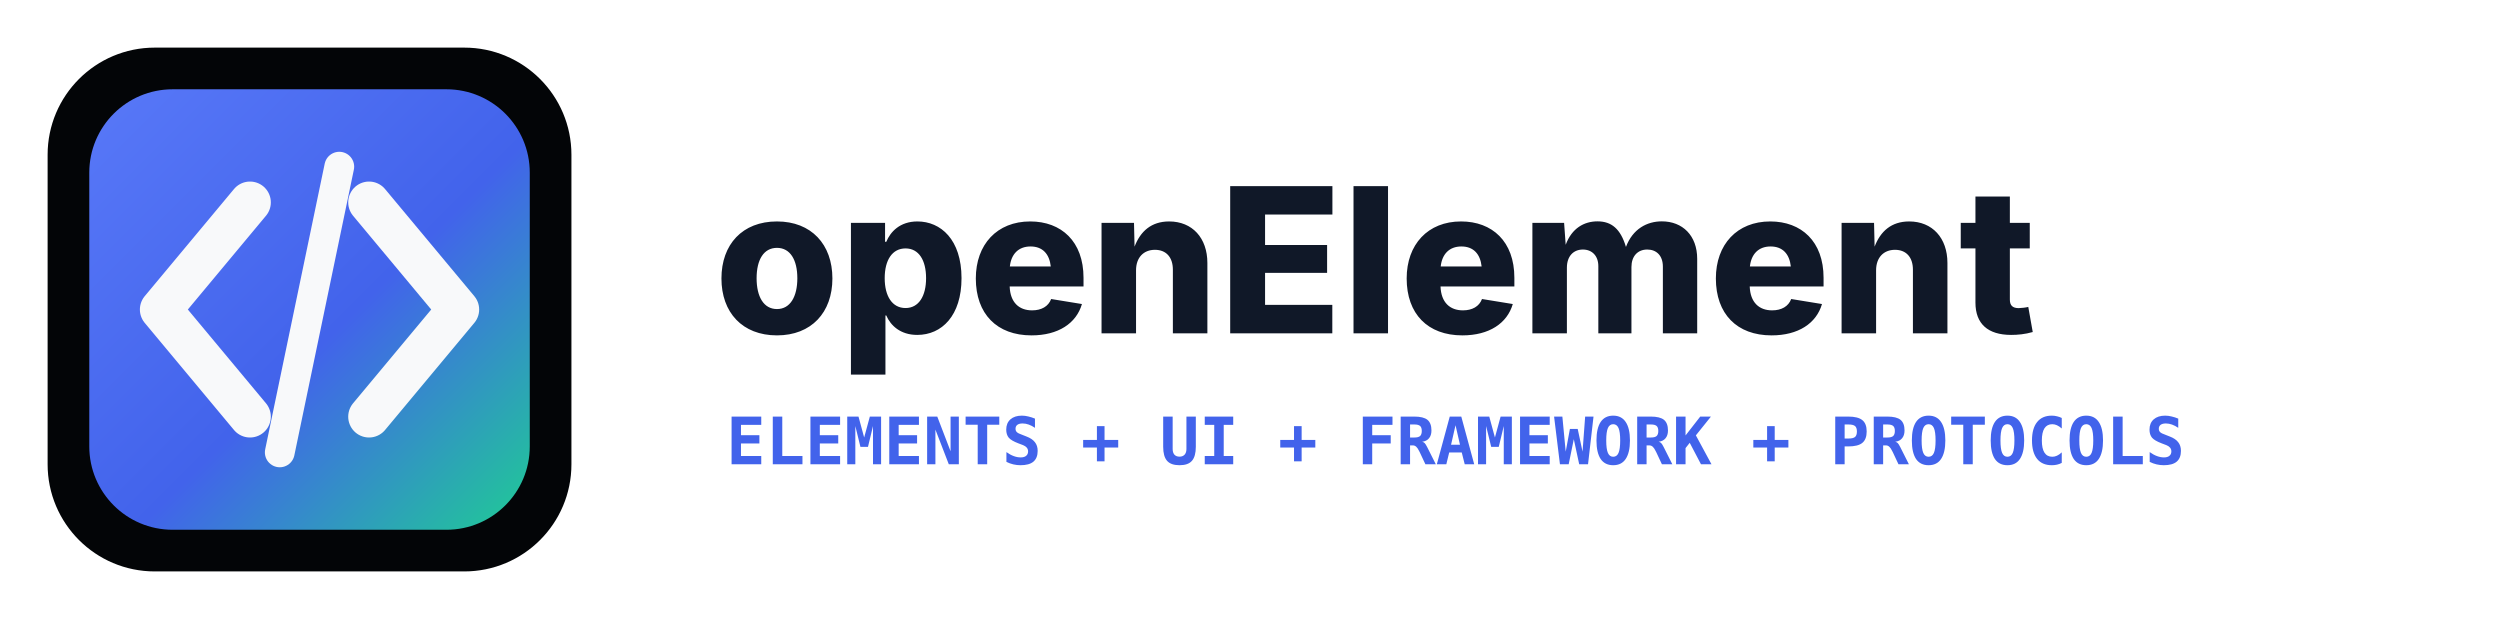
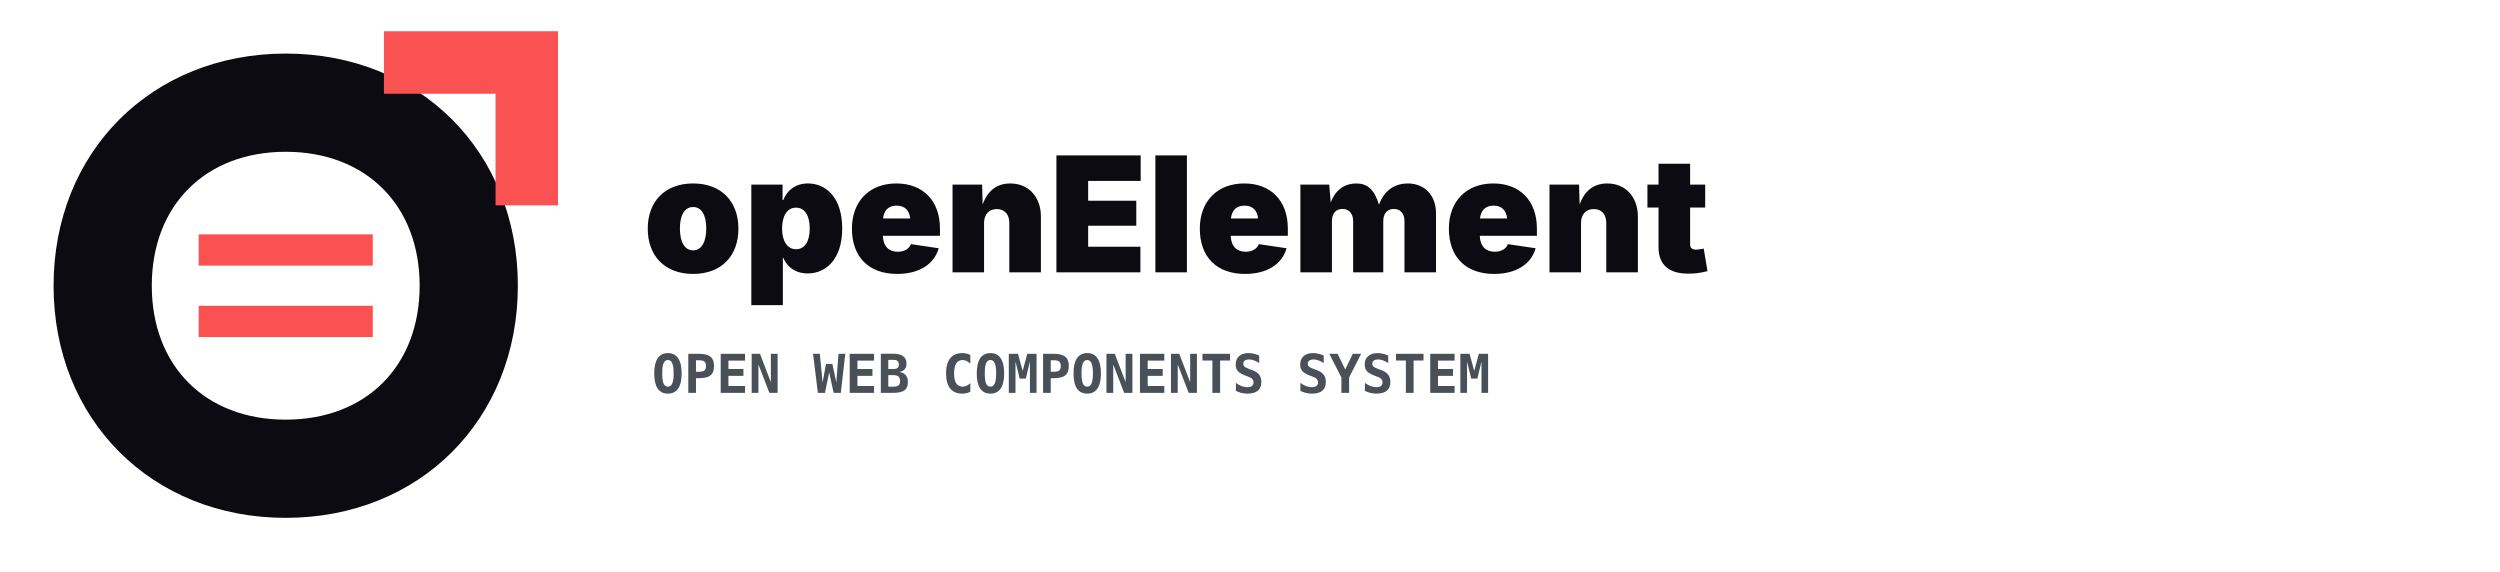
- <svg xmlns="http://www.w3.org/2000/svg" viewBox="0 0 420 104" width="420" height="104">
-   <defs>
-     <linearGradient id="mark" x1="8" y1="8" x2="88" y2="88" gradientUnits="userSpaceOnUse">
-       <stop offset="0" stop-color="#5c7cfa" />
-       <stop offset="0.6" stop-color="#4263eb" />
-       <stop offset="1" stop-color="#20c997" />
-     </linearGradient>
-   </defs>
-   <rect x="8" y="8" width="88" height="88" rx="18" fill="#030507" />
-   <rect x="15" y="15" width="74" height="74" rx="14" fill="url(#mark)" />
-   <path d="M42 34 L27 52 L42 70" fill="none" stroke="#f8f9fa" stroke-width="7" stroke-linecap="round" stroke-linejoin="round" />
-   <path d="M62 34 L77 52 L62 70" fill="none" stroke="#f8f9fa" stroke-width="7" stroke-linecap="round" stroke-linejoin="round" />
-   <path d="M47 76 L57 28" fill="none" stroke="#f8f9fa" stroke-width="5" stroke-linecap="round" />
-   <text x="120" y="56" font-family="Inter, -apple-system, BlinkMacSystemFont, 'Segoe UI', system-ui, sans-serif" font-size="34" font-weight="800" fill="#101828">openElement</text>
-   <text x="122" y="78" font-family="'JetBrains Mono', 'SF Mono', monospace" font-size="11" font-weight="700" fill="#4263eb">ELEMENTS + UI + FRAMEWORK + PROTOCOLS</text>
+ <svg xmlns="http://www.w3.org/2000/svg" viewBox="0 0 560 128" width="560" height="128" role="img">
+   <g color="#0c0b11">
+     <path d="M64 12 C94 12 116 34 116 64 C116 94 94 116 64 116 C34 116 12 94 12 64 C12 34 34 12 64 12 Z M64 34 C46 34 34 46 34 64 C34 82 46 94 64 94 C82 94 94 82 94 64 C94 46 82 34 64 34 Z" fill="currentColor" fill-rule="evenodd" />
+     <path d="M93 14 H118 V39" fill="none" stroke="#fa5252" stroke-width="14" stroke-linecap="square" />
+     <path d="M48 56 H80 M48 72 H80" fill="none" stroke="#fa5252" stroke-width="7" stroke-linecap="square" />
+   </g>
+   <text x="144" y="61" fill="#0c0b11" font-family="Inter, Arial, Helvetica, sans-serif" font-size="36" font-weight="900" letter-spacing="0">openElement</text>
+   <text x="146" y="88" fill="#495057" font-family="'SF Mono', Consolas, monospace" font-size="12" font-weight="800" letter-spacing="0">OPEN WEB COMPONENTS SYSTEM</text>
</svg>
